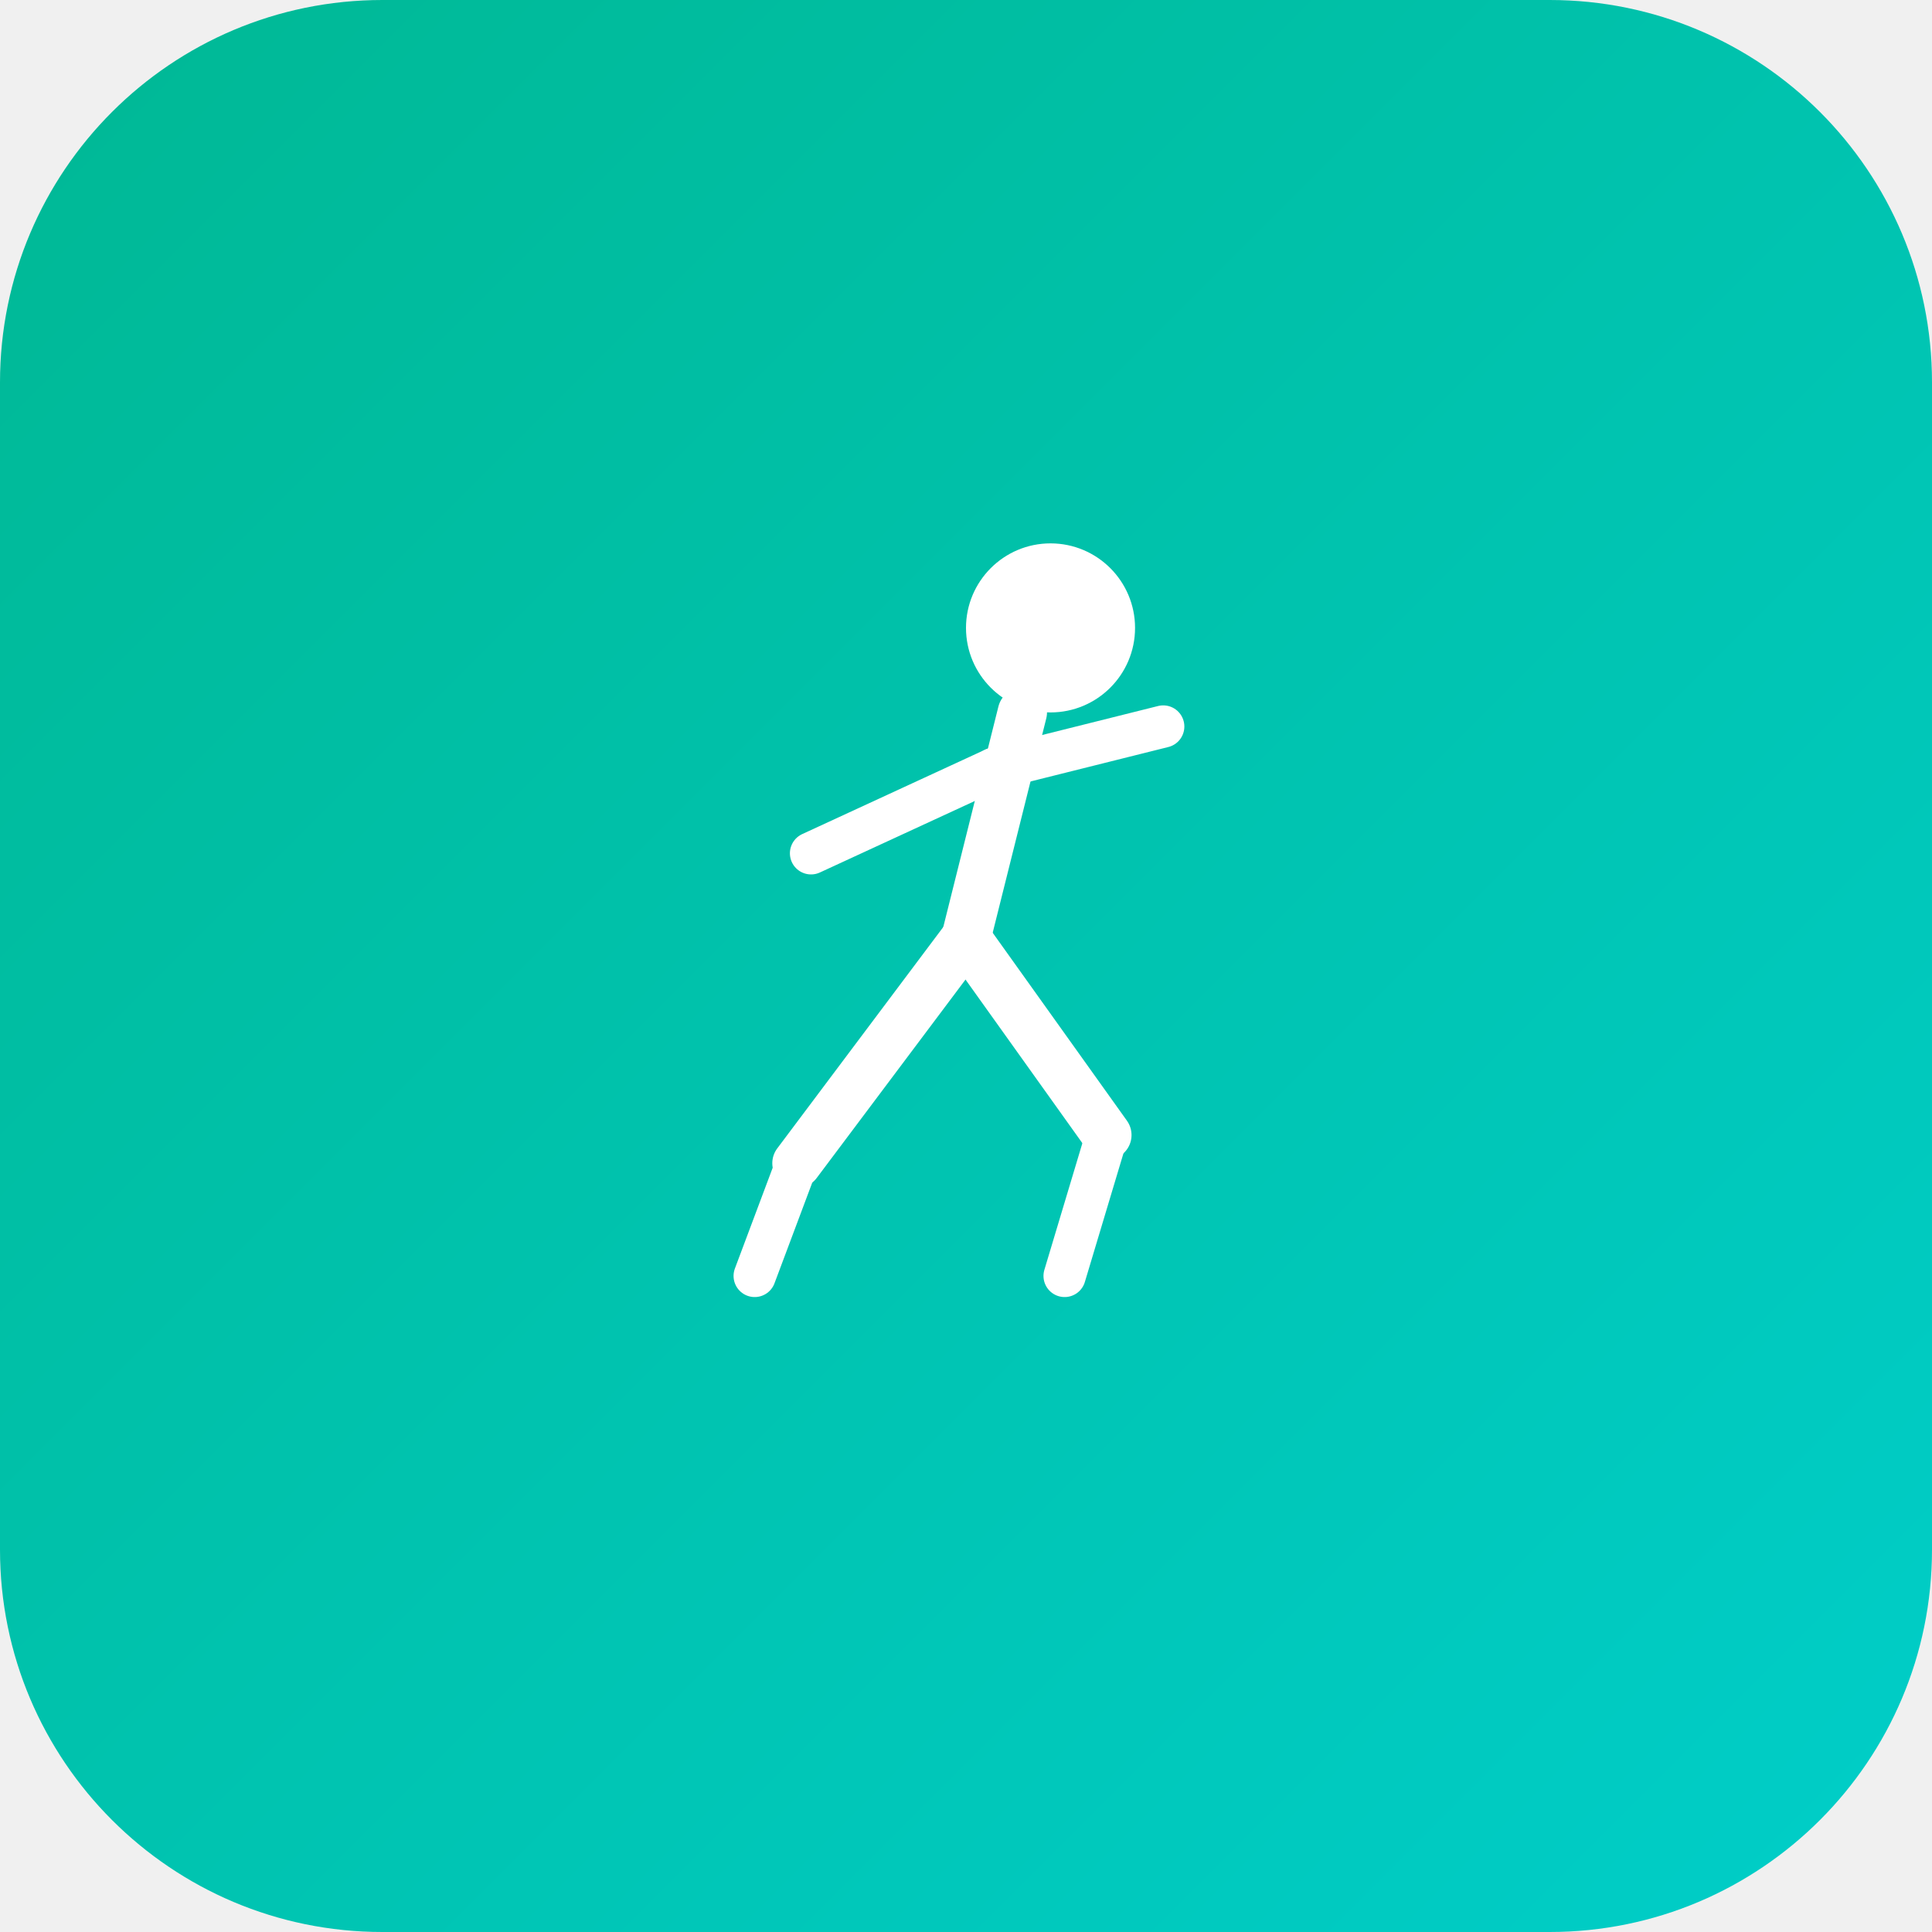
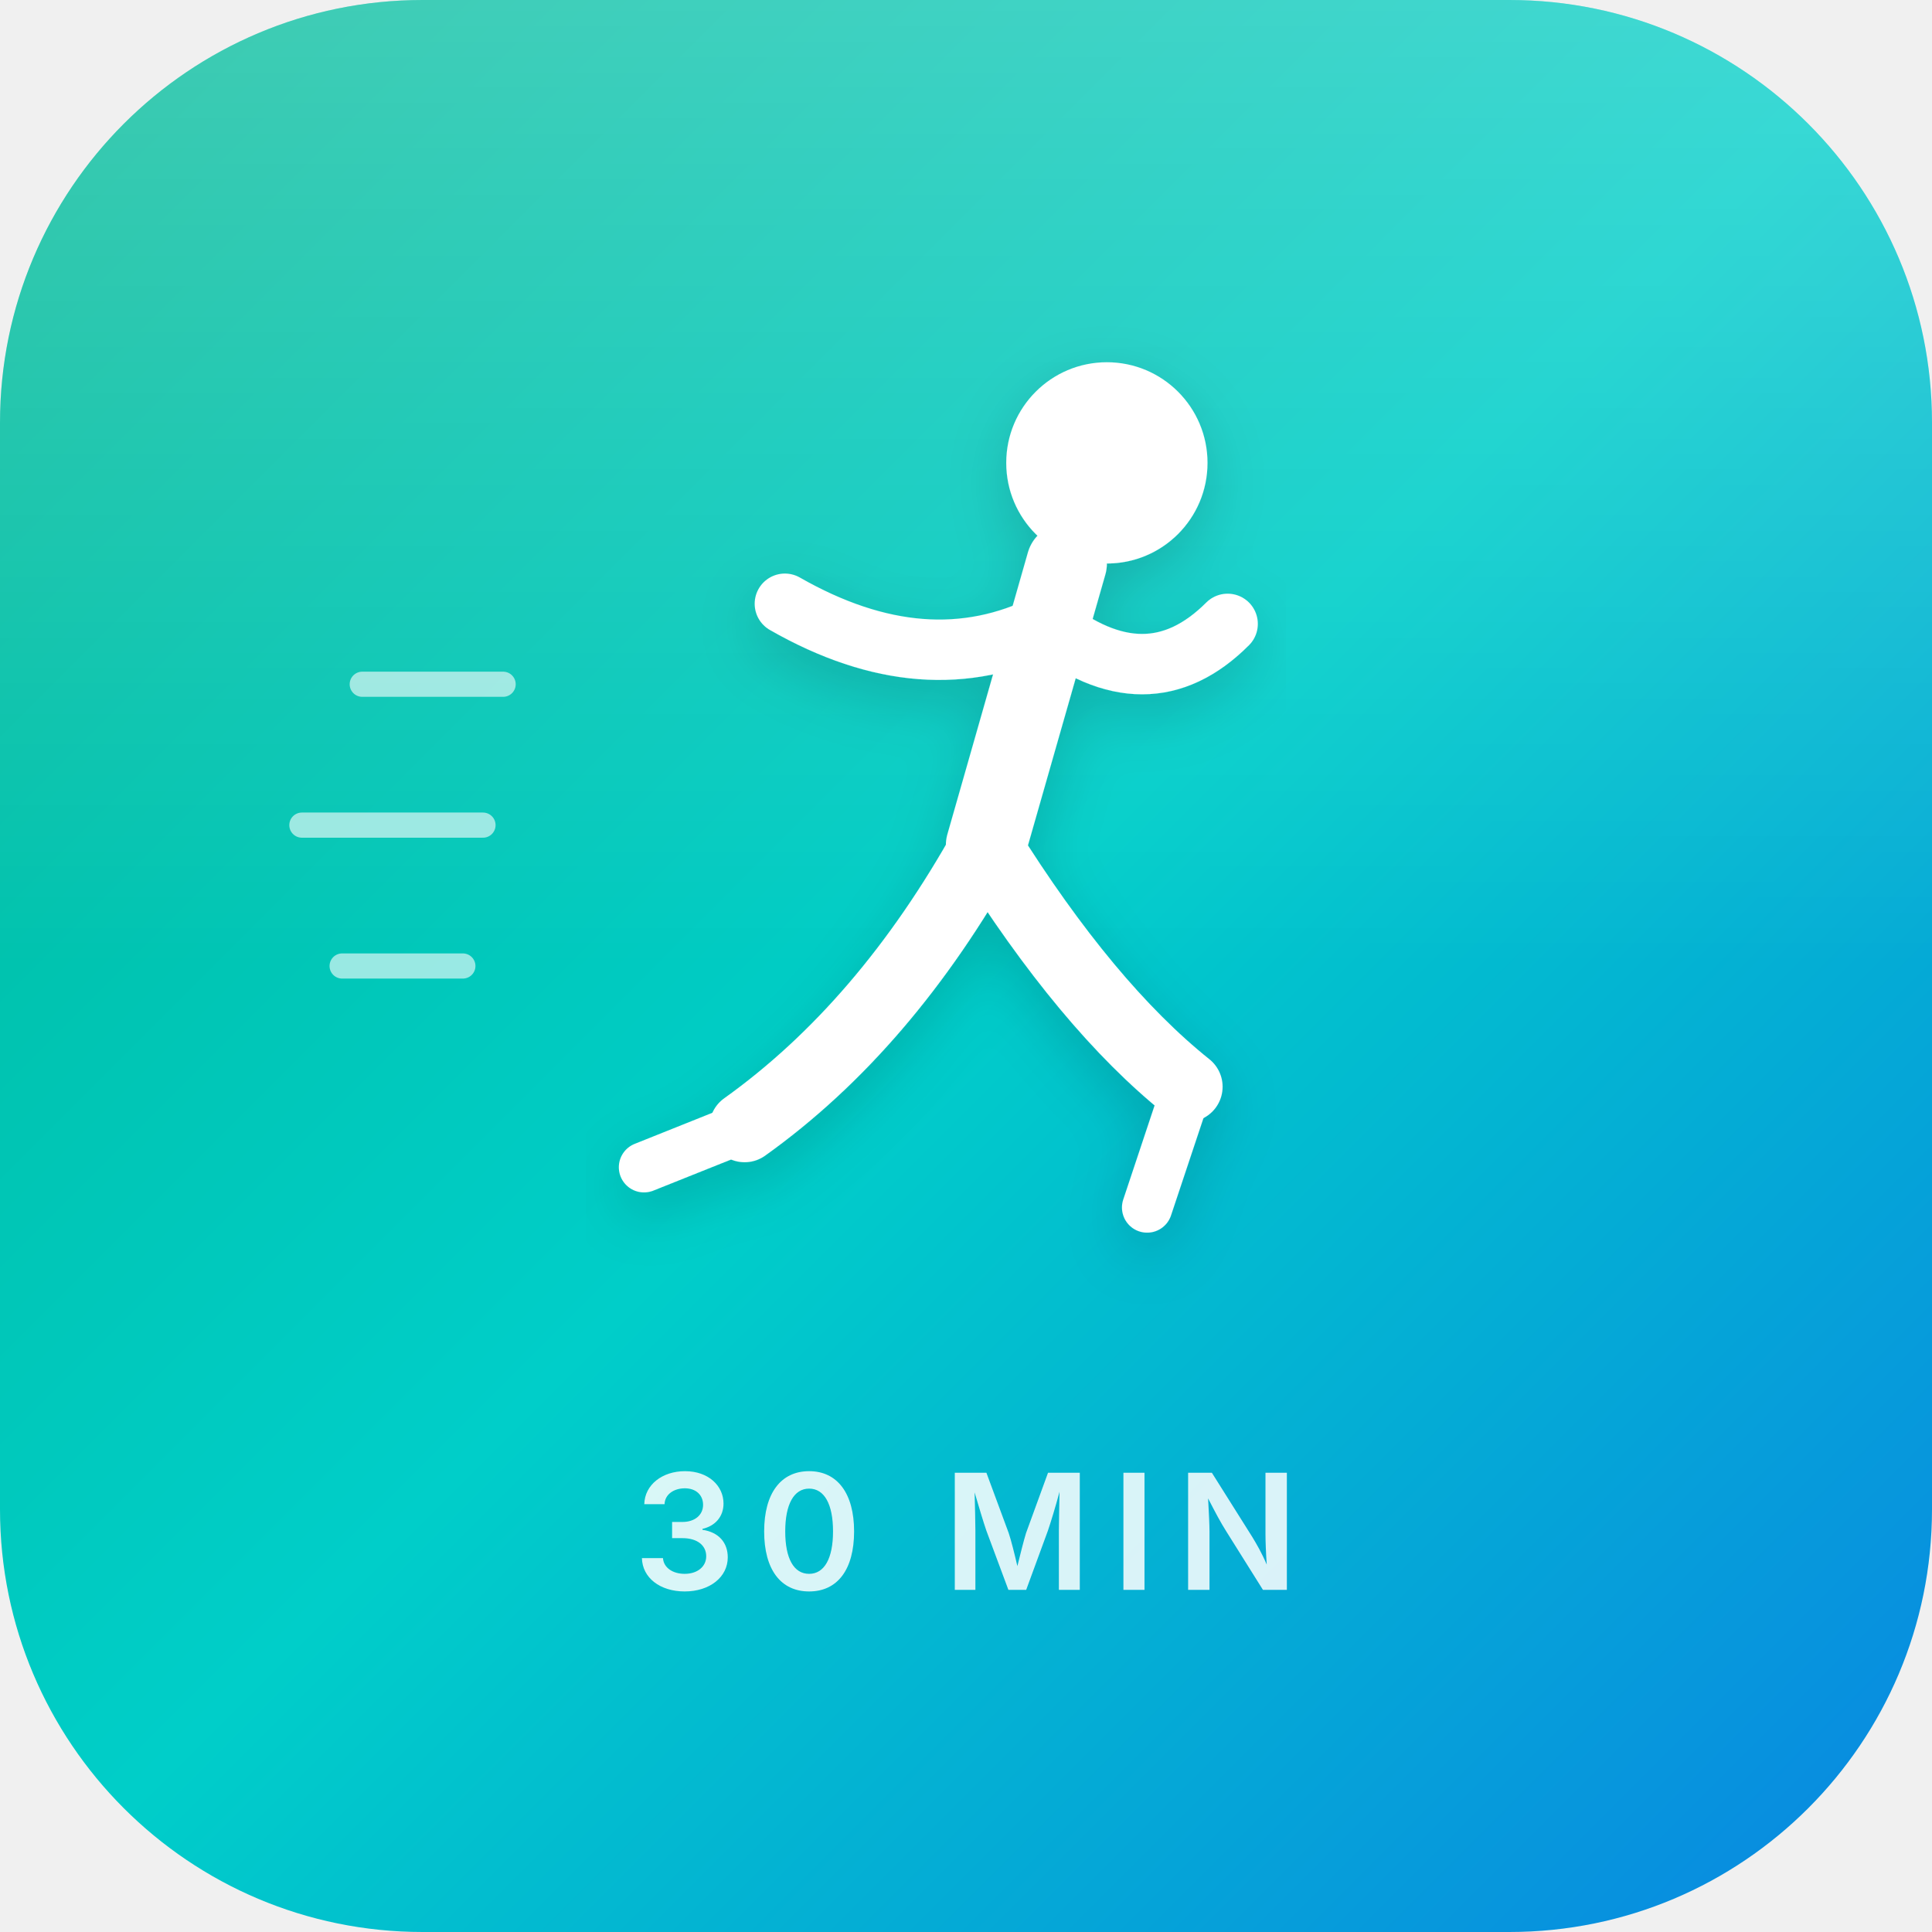
<svg xmlns="http://www.w3.org/2000/svg" viewBox="0 0 192 192">
  <defs>
    <linearGradient id="bg" x1="0%" y1="0%" x2="100%" y2="100%">
-       <stop offset="0%" style="stop-color:#00b894" />
-       <stop offset="100%" style="stop-color:#00cec9" />
+       <stop offset="0%" stop-color="#00b894" />
+       <stop offset="50%" stop-color="#00cec9" />
+       <stop offset="100%" stop-color="#0984e3" />
    </linearGradient>
+     <linearGradient id="shine" x1="0%" y1="0%" x2="0%" y2="100%">
+       <stop offset="0%" stop-color="rgba(255,255,255,0.25)" />
+       <stop offset="50%" stop-color="rgba(255,255,255,0)" />
+     </linearGradient>
+     <filter id="shadow" x="-10%" y="-10%" width="120%" height="130%">
+       <feDropShadow dx="0" dy="2" stdDeviation="3" flood-color="rgba(0,0,0,0.15)" />
+     </filter>
  </defs>
-   <rect width="192" height="192" rx="38" fill="url(#bg)" />
-   <g transform="translate(96,96) scale(0.7)" fill="white">
-     <circle cx="12" cy="-48" r="12" />
-     <line x1="8" y1="-36" x2="0" y2="-4" stroke="white" stroke-width="7" stroke-linecap="round" />
-     <line x1="4" y1="-28" x2="-22" y2="-16" stroke="white" stroke-width="6" stroke-linecap="round" />
-     <line x1="4" y1="-28" x2="28" y2="-34" stroke="white" stroke-width="6" stroke-linecap="round" />
-     <line x1="0" y1="-4" x2="-24" y2="28" stroke="white" stroke-width="7" stroke-linecap="round" />
-     <line x1="-24" y1="28" x2="-30" y2="44" stroke="white" stroke-width="6" stroke-linecap="round" />
-     <line x1="0" y1="-4" x2="20" y2="24" stroke="white" stroke-width="7" stroke-linecap="round" />
-     <line x1="20" y1="24" x2="14" y2="44" stroke="white" stroke-width="6" stroke-linecap="round" />
+   <rect width="192" height="192" rx="42" fill="url(#bg)" />
+   <rect width="192" height="192" rx="42" fill="url(#shine)" />
+   <g transform="translate(96, 88)" filter="url(#shadow)">
+     <circle cx="14" cy="-42" r="10" fill="white" />
+     <path d="M10,-32 L2,-4" stroke="white" stroke-width="8" stroke-linecap="round" fill="none" />
+     <path d="M8,-26 Q-4,-20 -18,-28" stroke="white" stroke-width="6" stroke-linecap="round" fill="none" />
+     <path d="M8,-26 Q18,-18 26,-26" stroke="white" stroke-width="6" stroke-linecap="round" fill="none" />
+     <path d="M2,-4 Q-8,14 -22,24" stroke="white" stroke-width="7" stroke-linecap="round" fill="none" />
+     <path d="M-22,24 L-32,28" stroke="white" stroke-width="5" stroke-linecap="round" fill="none" />
+     <path d="M2,-4 Q12,12 22,20" stroke="white" stroke-width="7" stroke-linecap="round" fill="none" />
+     <path d="M22,20 L18,32" stroke="white" stroke-width="5" stroke-linecap="round" fill="none" />
  </g>
+   <g opacity="0.6">
+     <line x1="36" y1="68" x2="50" y2="68" stroke="white" stroke-width="2.5" stroke-linecap="round" />
+     <line x1="30" y1="82" x2="48" y2="82" stroke="white" stroke-width="2.5" stroke-linecap="round" />
+     <line x1="34" y1="96" x2="46" y2="96" stroke="white" stroke-width="2.5" stroke-linecap="round" />
+   </g>
+   <text x="96" y="158" text-anchor="middle" fill="rgba(255,255,255,0.85)" font-family="-apple-system, sans-serif" font-size="16" font-weight="600" letter-spacing="2">30 MIN</text>
</svg>
